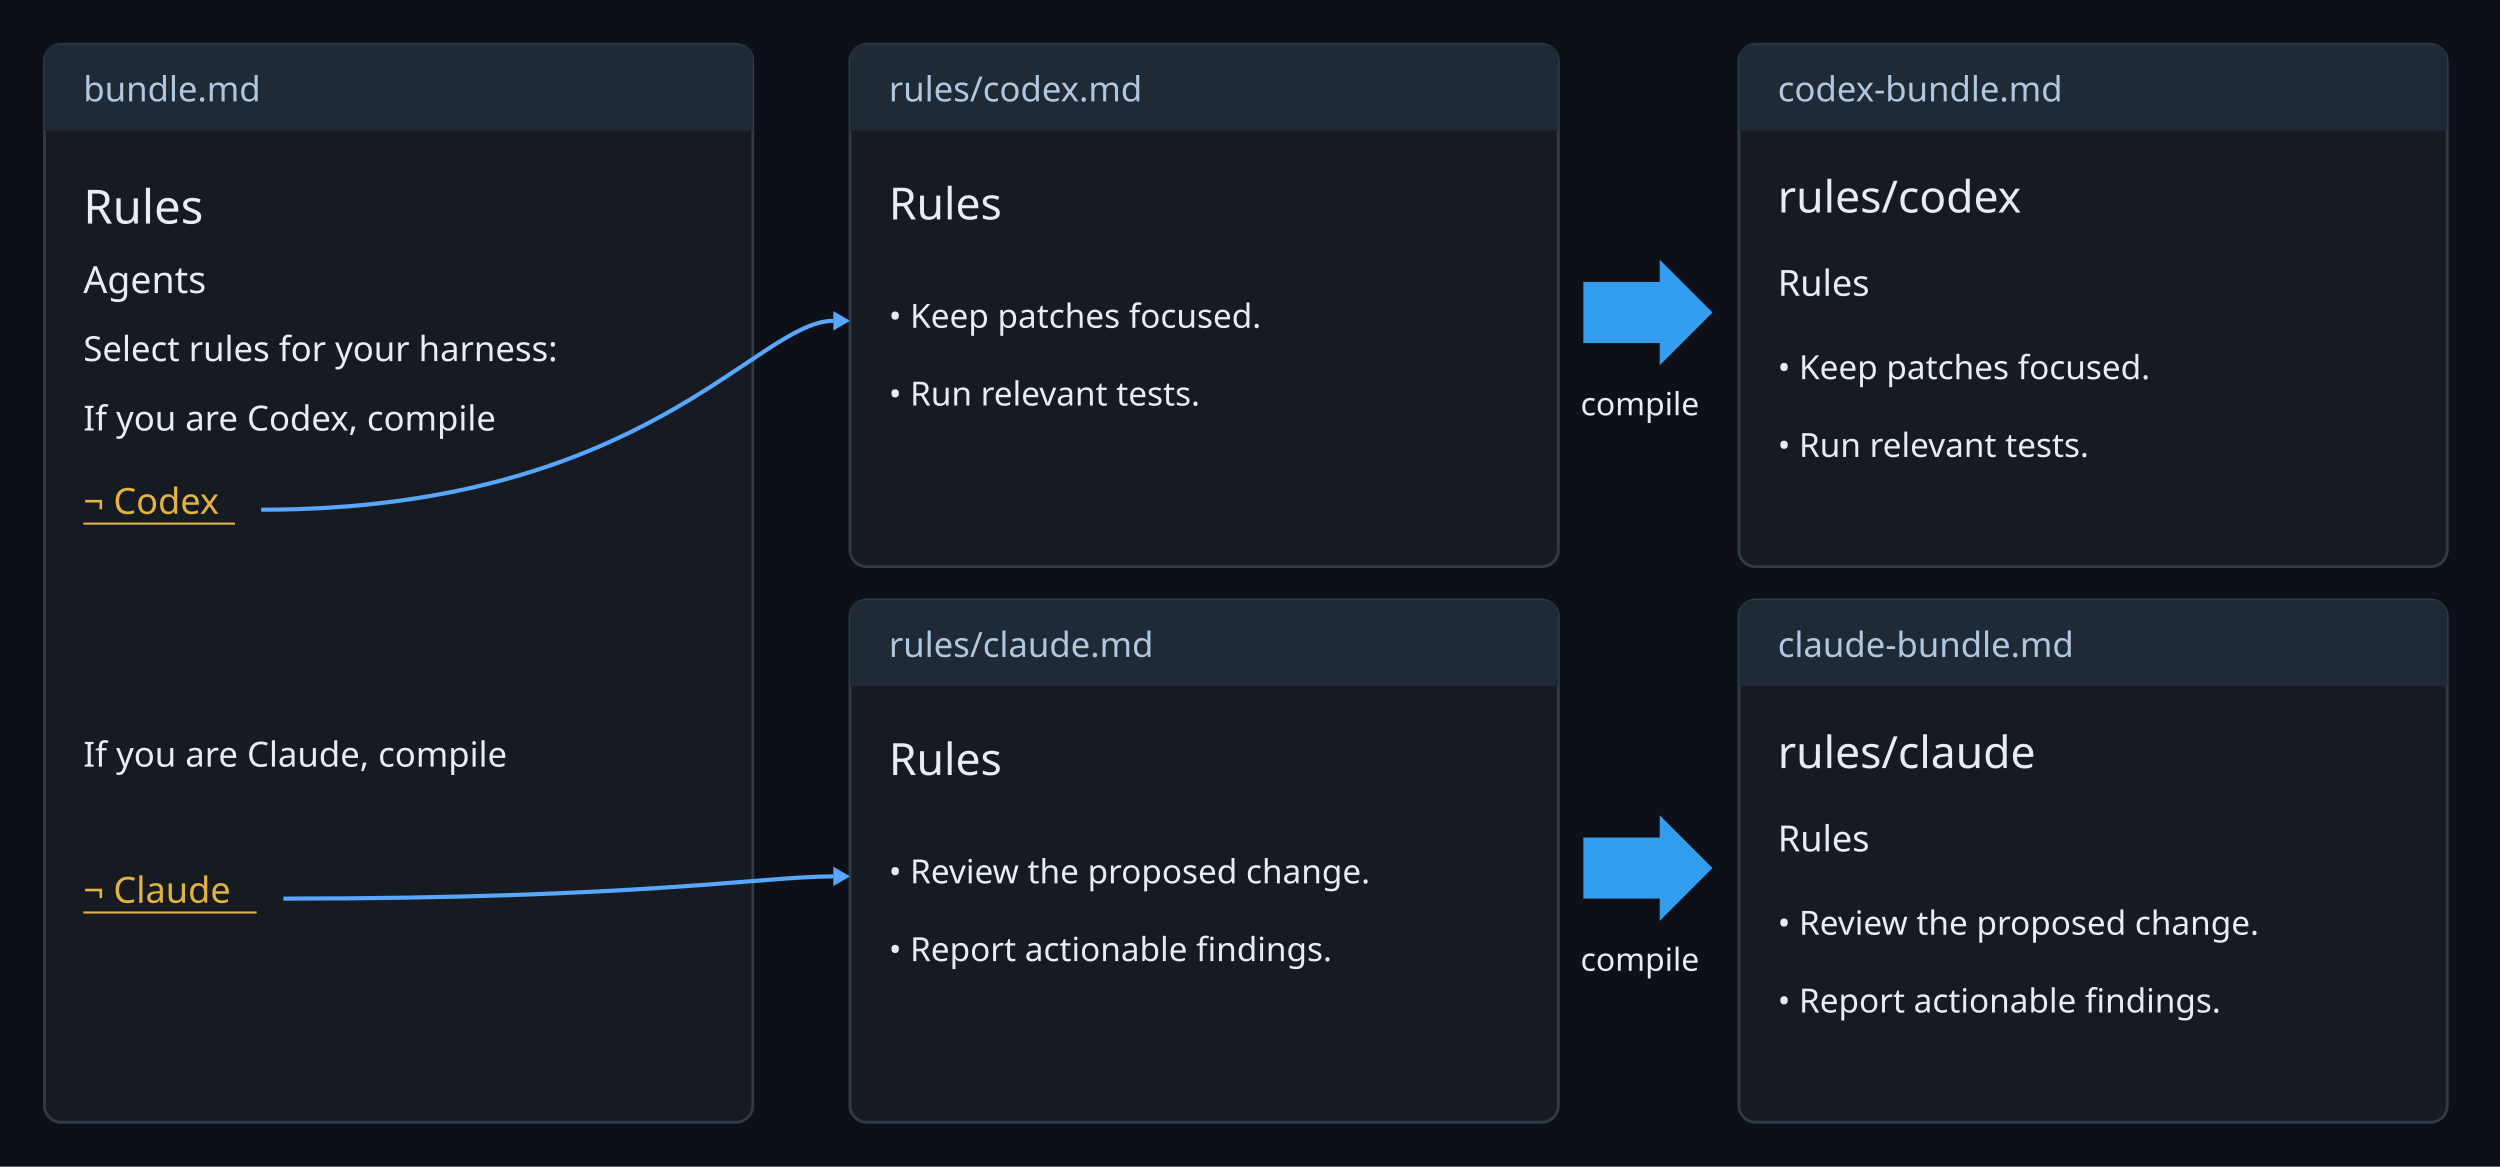
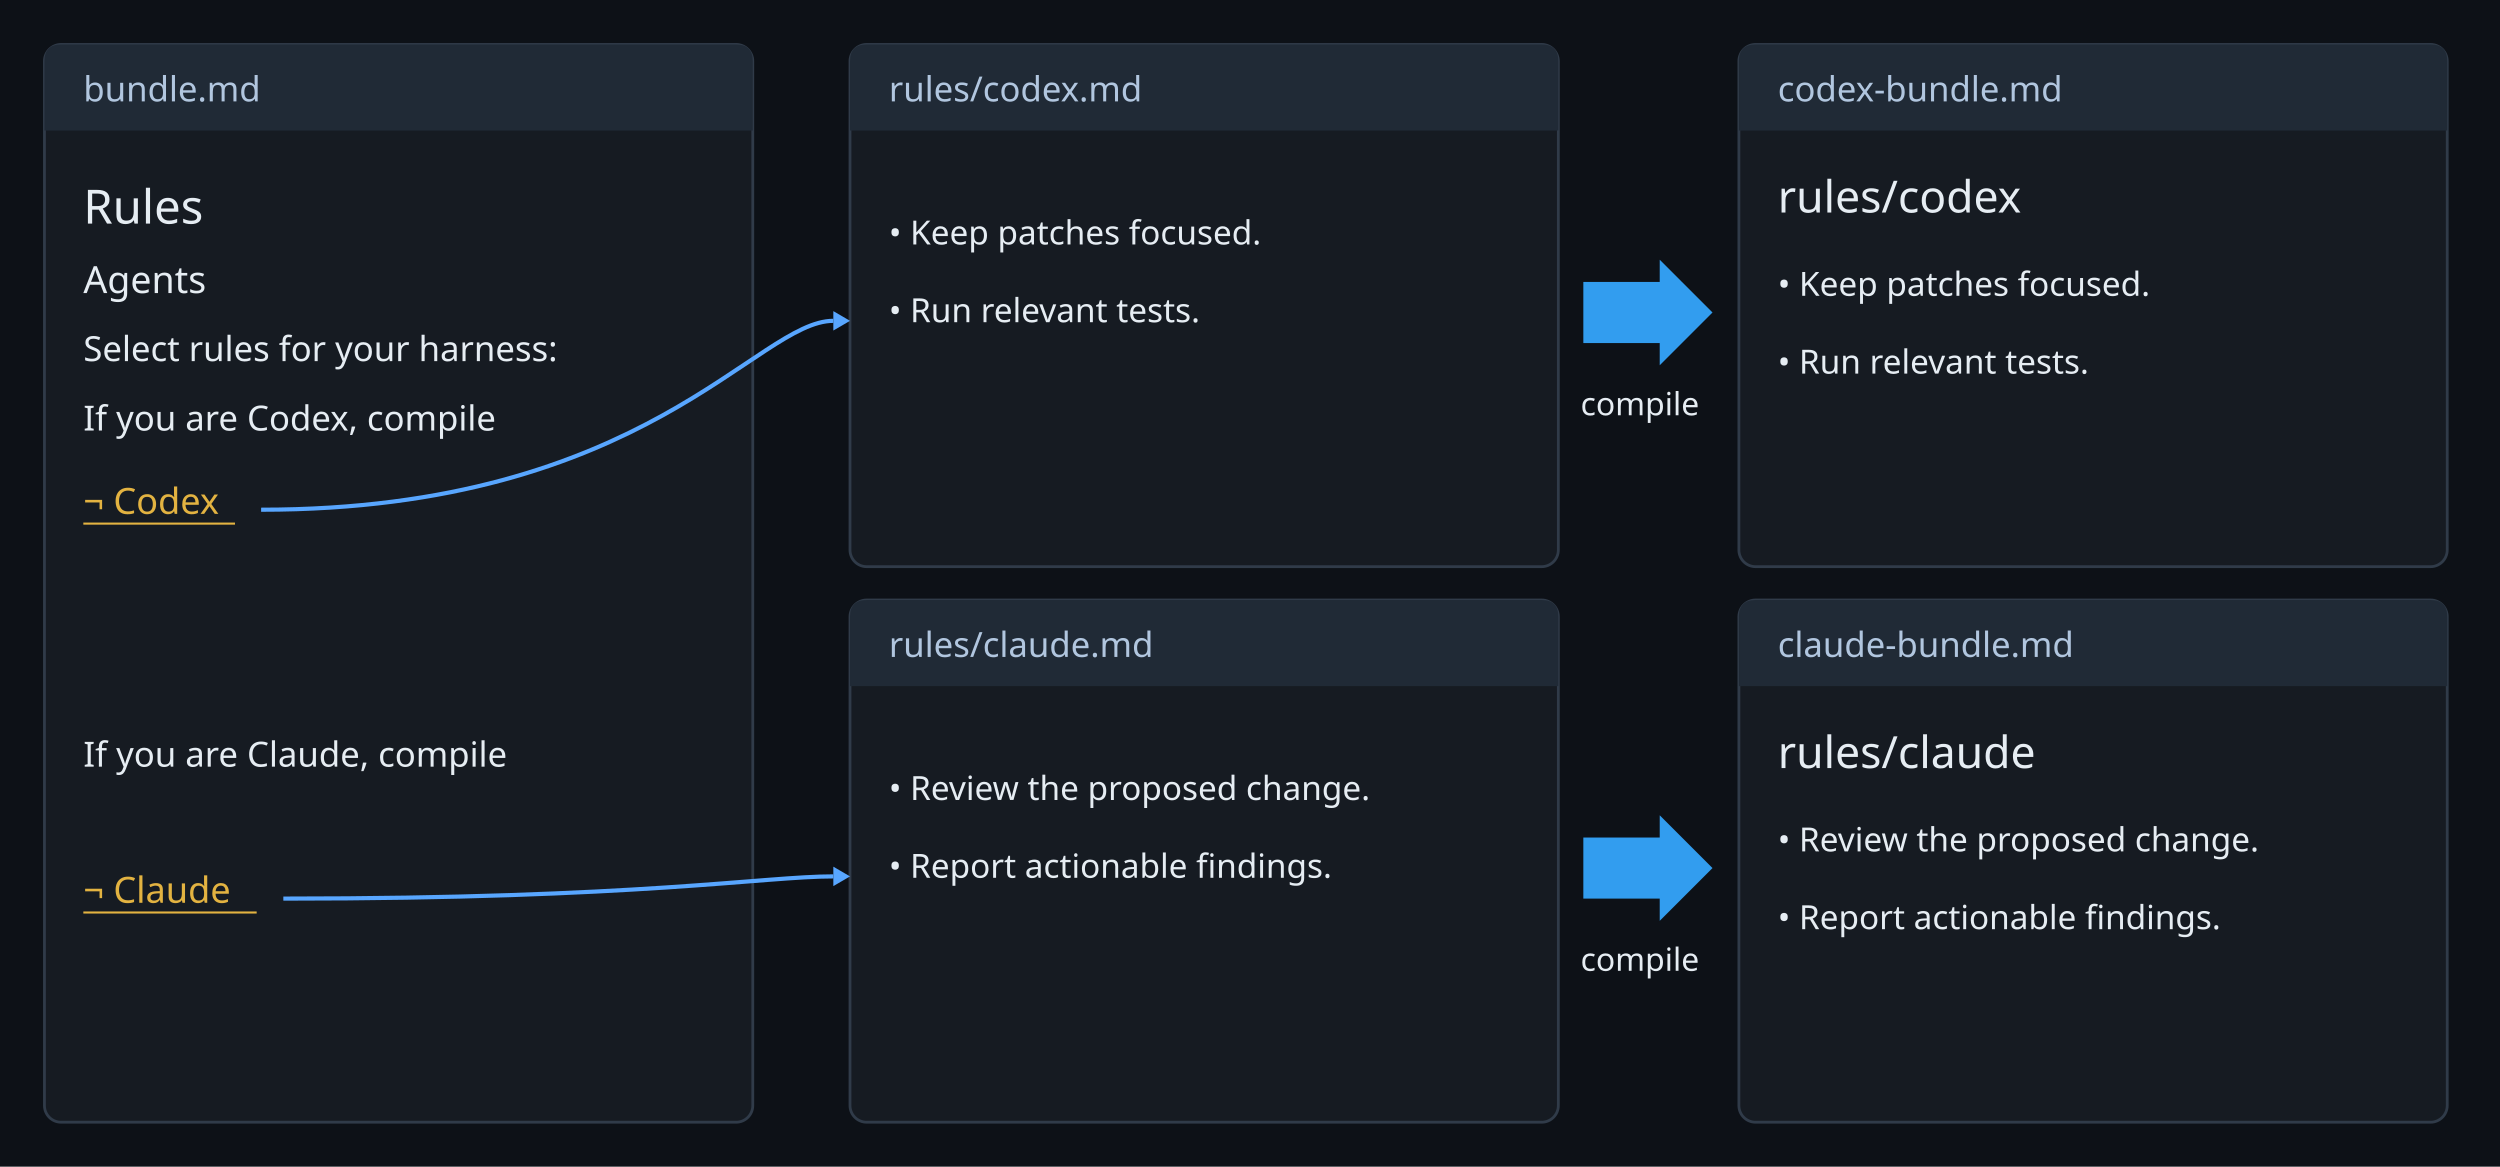
<svg xmlns="http://www.w3.org/2000/svg" width="1800" height="840" viewBox="0 0 1800 840" role="img" aria-labelledby="title description">
  <rect width="1800" height="840" fill="#0d1117" />
  <g font-family="IBM Plex Mono">
    <rect x="32" y="32" width="510" height="776" rx="12" fill="#161b22" stroke="#303b49" stroke-width="2" />
    <path d="M44 32 H530 Q542 32 542 44 V94 H32 V44 Q32 32 44 32" fill="#202a36" />
    <text x="60" y="73" font-size="25" fill="#b1c6df" font-weight="400">bundle.md</text>
    <rect x="612" y="32" width="510" height="376" rx="12" fill="#161b22" stroke="#303b49" stroke-width="2" />
    <path d="M624 32 H1110 Q1122 32 1122 44 V94 H612 V44 Q612 32 624 32" fill="#202a36" />
    <text x="640" y="73" font-size="25" fill="#b1c6df" font-weight="400">rules/codex.md</text>
    <rect x="612" y="432" width="510" height="376" rx="12" fill="#161b22" stroke="#303b49" stroke-width="2" />
    <path d="M624 432 H1110 Q1122 432 1122 444 V494 H612 V444 Q612 432 624 432" fill="#202a36" />
    <text x="640" y="473" font-size="25" fill="#b1c6df" font-weight="400">rules/claude.md</text>
    <rect x="1252" y="32" width="510" height="376" rx="12" fill="#161b22" stroke="#303b49" stroke-width="2" />
    <path d="M1264 32 H1750 Q1762 32 1762 44 V94 H1252 V44 Q1252 32 1264 32" fill="#202a36" />
    <text x="1280" y="73" font-size="25" fill="#b1c6df" font-weight="400">codex-bundle.md</text>
    <rect x="1252" y="432" width="510" height="376" rx="12" fill="#161b22" stroke="#303b49" stroke-width="2" />
    <path d="M1264 432 H1750 Q1762 432 1762 444 V494 H1252 V444 Q1252 432 1264 432" fill="#202a36" />
    <text x="1280" y="473" font-size="25" fill="#b1c6df" font-weight="400">claude-bundle.md</text>
    <text x="60" y="161" font-size="34" fill="#e6edf3" font-weight="500">Rules</text>
    <text x="60" y="211" font-size="27" fill="#e6edf3">Agents</text>
    <text x="60" y="260" font-size="25" fill="#e6edf3" font-weight="400">Select rules for your harness:</text>
    <text x="60" y="310" font-size="25" fill="#e6edf3" font-weight="400">If you are Codex, compile</text>
    <text x="60" y="370" font-size="26" fill="#e3b341" font-weight="400">¬ Codex</text>
    <path d="M60 377 h109.2" stroke="#e3b341" stroke-width="1.5" />
    <text x="60" y="552" font-size="25" fill="#e6edf3">If you are Claude, compile</text>
    <text x="60" y="650" font-size="26" fill="#e3b341" font-weight="400">¬ Claude</text>
    <path d="M60 657 h124.8" stroke="#e3b341" stroke-width="1.5" />
-     <text x="640" y="158" font-size="32" fill="#e6edf3" font-weight="500">Rules</text>
-     <text x="640" y="236" font-size="24" fill="#e6edf3" font-weight="400">• Keep patches focused.</text>
-     <text x="640" y="292" font-size="24" fill="#e6edf3" font-weight="400">• Run relevant tests.</text>
-     <text x="640" y="558" font-size="32" fill="#e6edf3" font-weight="500">Rules</text>
-     <text x="640" y="636" font-size="24" fill="#e6edf3" font-weight="400">• Review the proposed change.</text>
-     <text x="640" y="692" font-size="24" fill="#e6edf3" font-weight="400">• Report actionable findings.</text>
+     <text x="640" y="176" font-size="24" fill="#e6edf3" font-weight="400">• Keep patches focused.</text>
+     <text x="640" y="232" font-size="24" fill="#e6edf3" font-weight="400">• Run relevant tests.</text>
+     <text x="640" y="576" font-size="24" fill="#e6edf3" font-weight="400">• Review the proposed change.</text>
+     <text x="640" y="632" font-size="24" fill="#e6edf3" font-weight="400">• Report actionable findings.</text>
    <text x="1280" y="153" font-size="32" fill="#e6edf3" font-weight="500">rules/codex</text>
-     <text x="1280" y="213" font-size="26" fill="#e6edf3" font-weight="500">Rules</text>
-     <text x="1280" y="273" font-size="24" fill="#e6edf3" font-weight="400">• Keep patches focused.</text>
-     <text x="1280" y="329" font-size="24" fill="#e6edf3" font-weight="400">• Run relevant tests.</text>
+     <text x="1280" y="213" font-size="24" fill="#e6edf3" font-weight="400">• Keep patches focused.</text>
+     <text x="1280" y="269" font-size="24" fill="#e6edf3" font-weight="400">• Run relevant tests.</text>
    <text x="1280" y="553" font-size="32" fill="#e6edf3" font-weight="500">rules/claude</text>
-     <text x="1280" y="613" font-size="26" fill="#e6edf3" font-weight="500">Rules</text>
-     <text x="1280" y="673" font-size="24" fill="#e6edf3" font-weight="400">• Review the proposed change.</text>
-     <text x="1280" y="729" font-size="24" fill="#e6edf3" font-weight="400">• Report actionable findings.</text>
+     <text x="1280" y="613" font-size="24" fill="#e6edf3" font-weight="400">• Review the proposed change.</text>
+     <text x="1280" y="669" font-size="24" fill="#e6edf3" font-weight="400">• Report actionable findings.</text>
    <path d="M188 367 C465 367 545 231 600 231" fill="none" stroke="#58a6ff" stroke-width="3" />
    <path d="M600 224 L612 231 L600 238 Z" fill="#58a6ff" />
    <path d="M204 647 C460 647 550 631 600 631" fill="none" stroke="#58a6ff" stroke-width="3" />
    <path d="M600 624 L612 631 L600 638 Z" fill="#58a6ff" />
    <path d="M1140 203 H1195 V187 L1233 225 L1195 263 V247 H1140Z" fill="#329def" />
    <text x="1138" y="299" font-size="23" fill="#e6edf3" font-weight="400">compile</text>
    <path d="M1140 603 H1195 V587 L1233 625 L1195 663 V647 H1140Z" fill="#329def" />
    <text x="1138" y="699" font-size="23" fill="#e6edf3" font-weight="400">compile</text>
  </g>
</svg>
